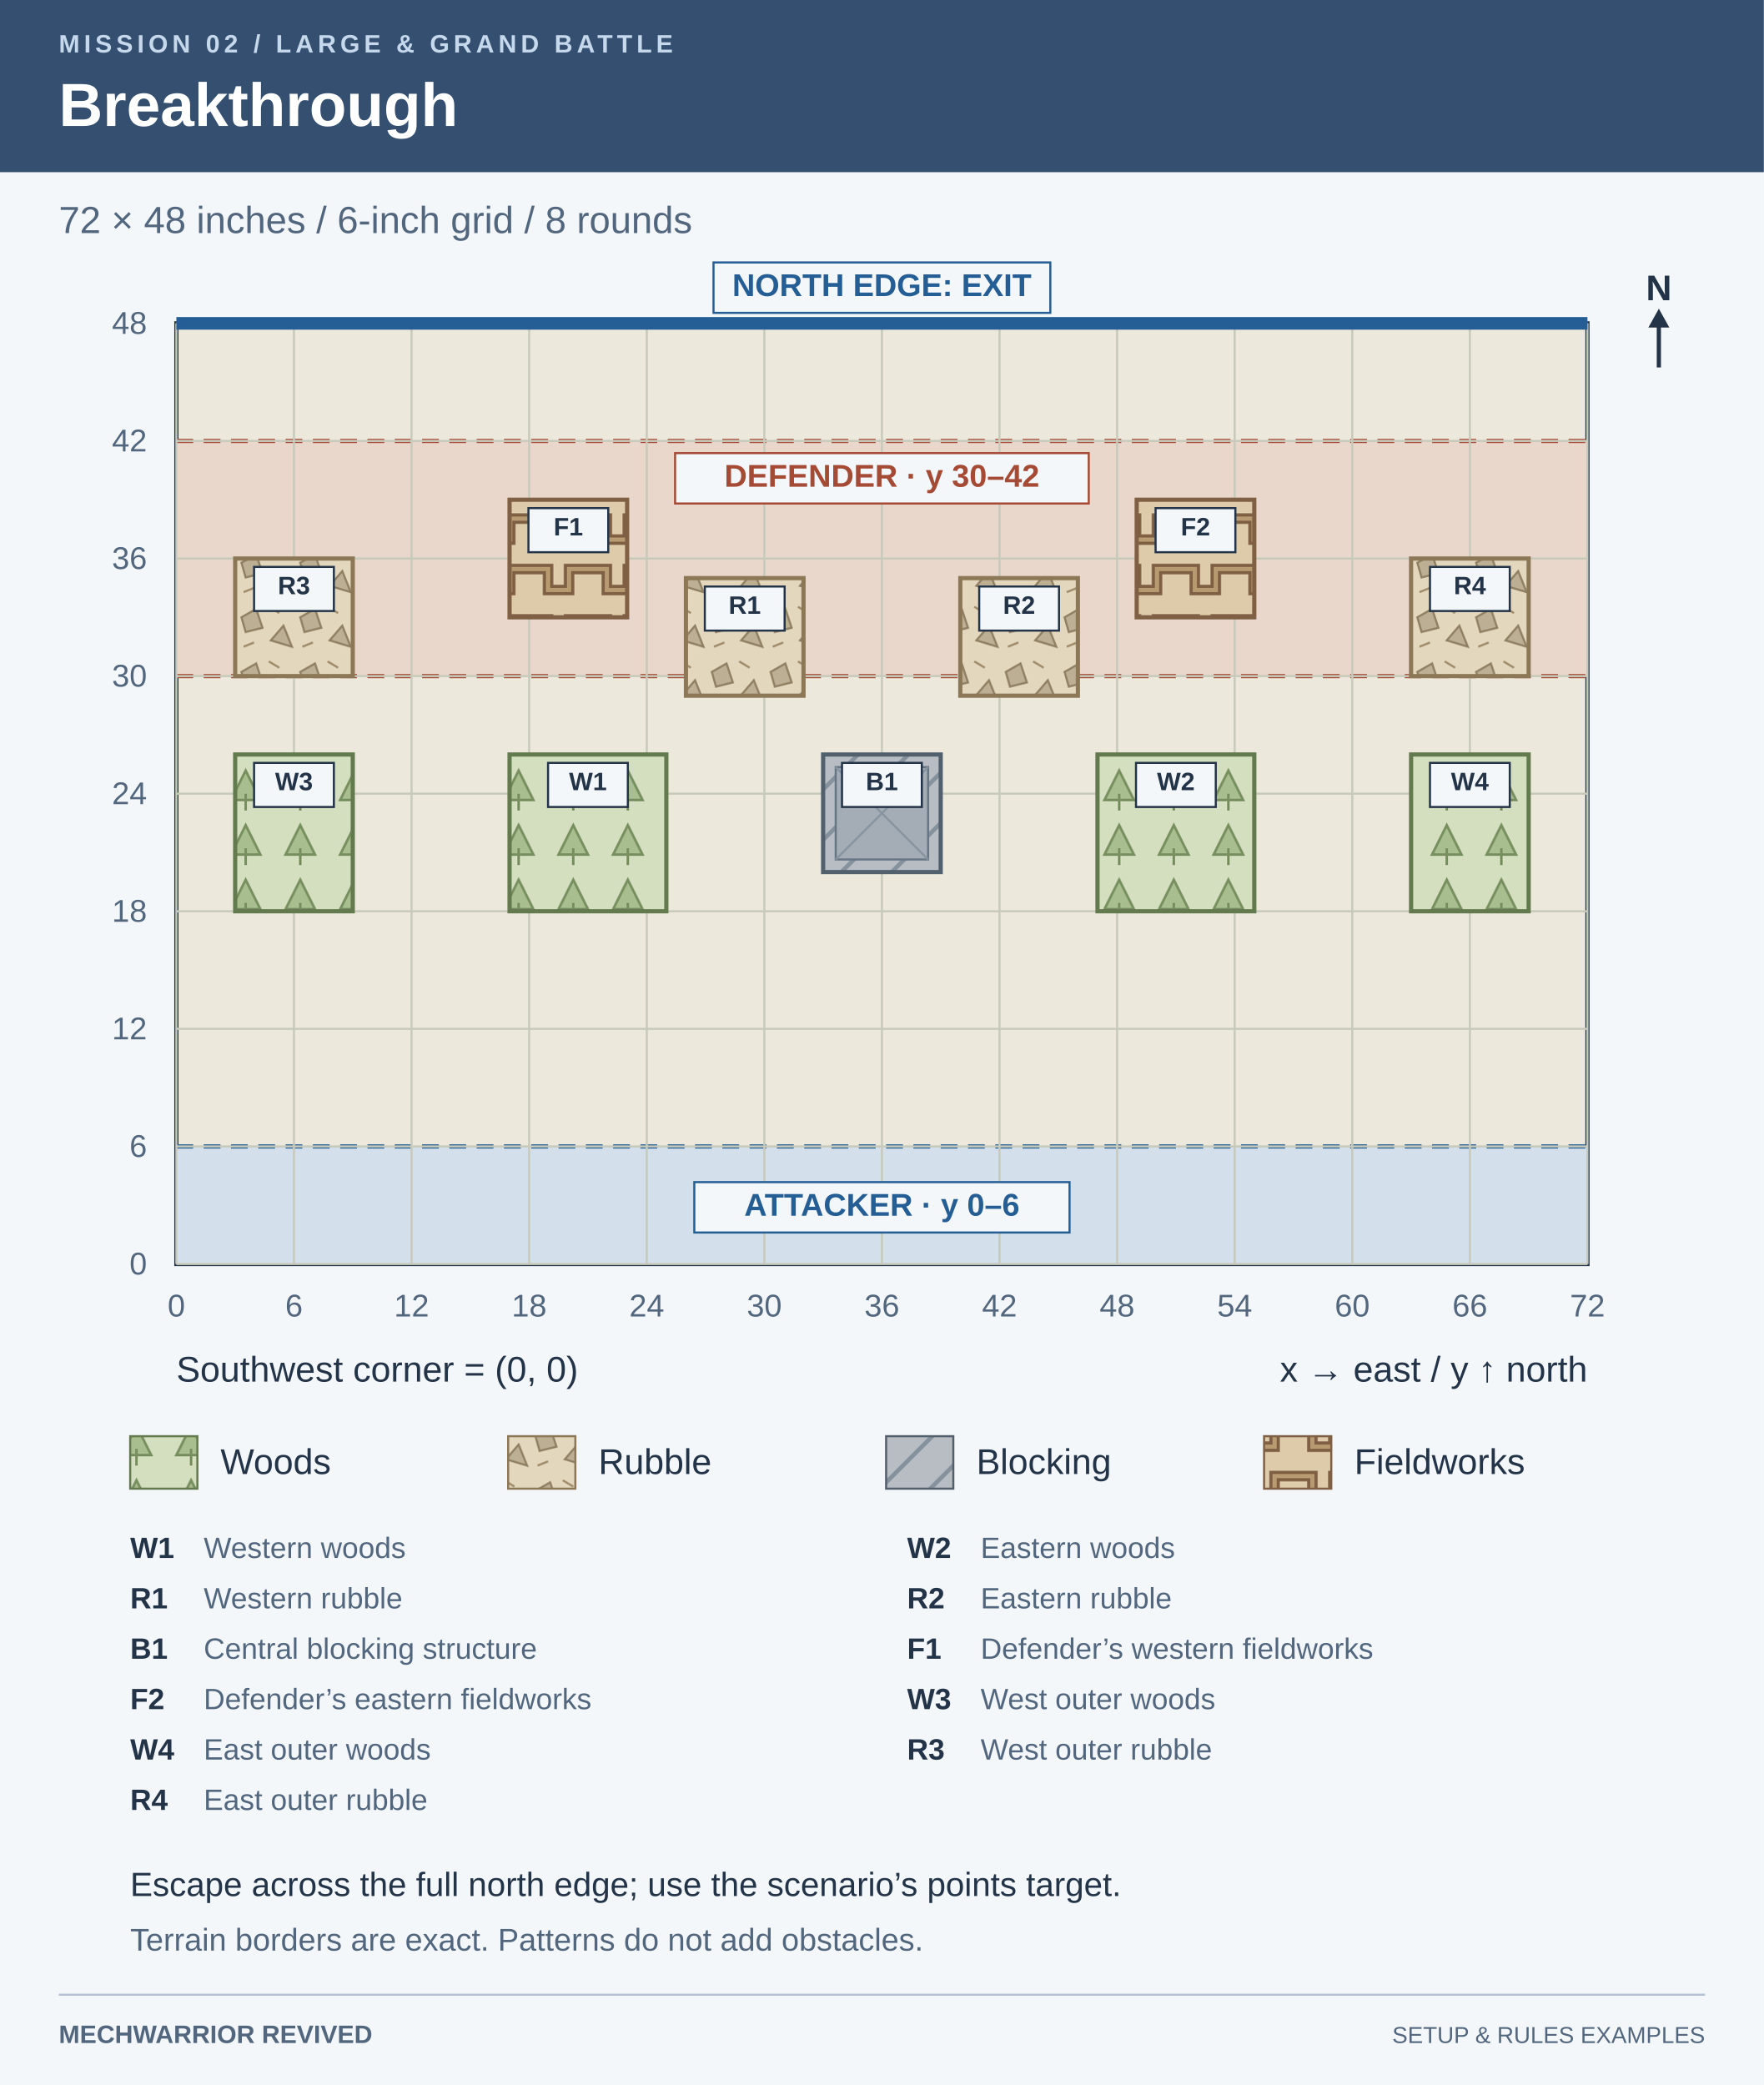
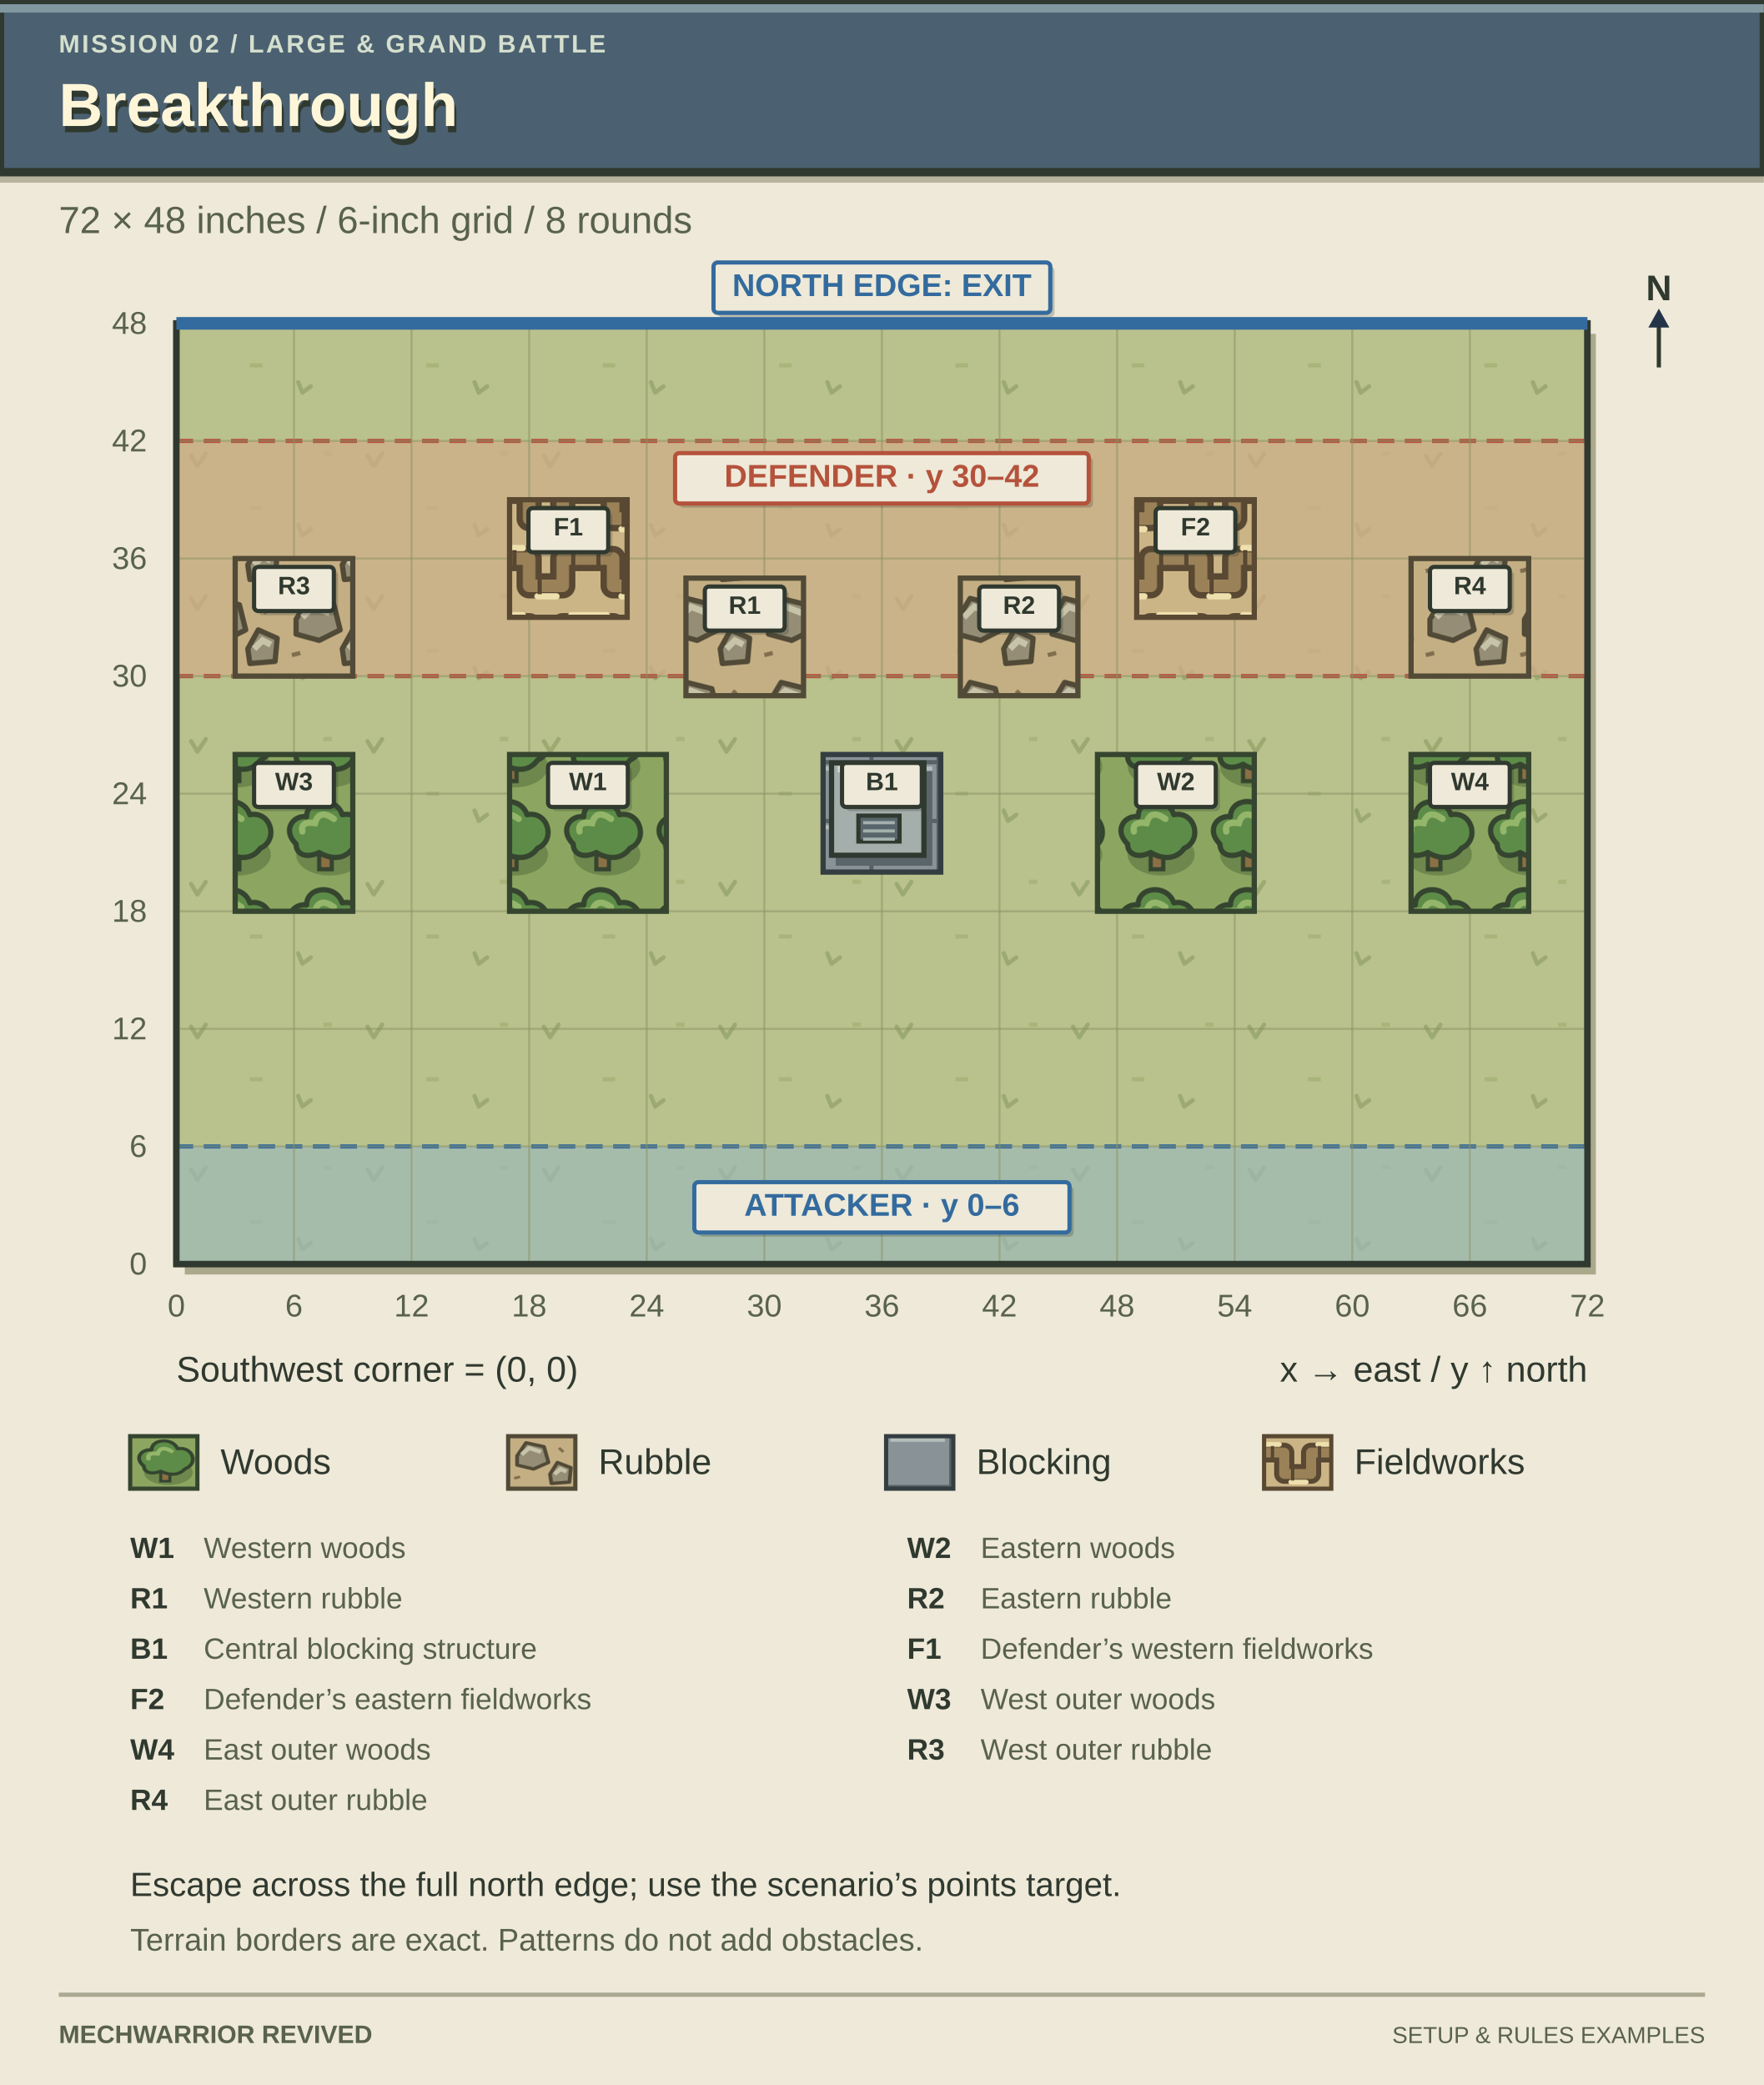
<svg xmlns="http://www.w3.org/2000/svg" width="840" height="993" viewBox="0 0 840 993" role="img" aria-labelledby="title desc">
  <defs>
-     <pattern id="woods" patternUnits="userSpaceOnUse" width="26" height="26">
-       <rect width="26" height="26" fill="#d4dfbf" />
-       <path d="M13 3L20 17H6Z M13 14V22" fill="#a9be8e" stroke="#788f60" stroke-width="1.2" />
-     </pattern>
-     <pattern id="rubble" patternUnits="userSpaceOnUse" width="28" height="26">
-       <rect width="28" height="26" fill="#e3d7bd" />
-       <path d="M3 8L10 4L13 13L5 15Z M17 19L23 12L27 22Z" fill="#bdaf94" stroke="#918164" />
-       <path d="M16 3L21 6M4 22L9 20" stroke="#9f8c6b" />
-     </pattern>
-     <pattern id="blocking" patternUnits="userSpaceOnUse" width="24" height="24">
-       <rect width="24" height="24" fill="#b7bdc3" />
-       <path d="M0 24L24 0M-6 6L6 -6M18 30L30 18" stroke="#85919c" stroke-width="2" />
-     </pattern>
-     <pattern id="fieldworks" patternUnits="userSpaceOnUse" width="28" height="24">
-       <rect width="28" height="24" fill="#ddcbaa" />
-       <path d="M0 7H9V17H19V7H28" fill="none" stroke="#806044" stroke-width="5" />
-       <path d="M0 7H9V17H19V7H28" fill="none" stroke="#b79a70" stroke-width="2" />
-     </pattern>
-     <pattern id="water" patternUnits="userSpaceOnUse" width="28" height="20">
-       <rect width="28" height="20" fill="#ccdde5" />
-       <path d="M0 10Q7 5 14 10T28 10" fill="none" stroke="#86a6b7" />
+     <pattern id="ground" patternUnits="userSpaceOnUse" width="84" height="68">
+       <rect width="84" height="68" fill="#b9c18c" />
+       <path d="M10 18l-3 -5m3 5l4 -6M60 51l-2 -5m2 5l4 -3" fill="none" stroke="#9ca971" stroke-width="2" stroke-linecap="round" />
+       <path d="M35 38h6M70 12h4" stroke="#a8b57a" stroke-width="2" />
+     </pattern>
+     <pattern id="woods" patternUnits="userSpaceOnUse" width="44" height="42">
+       <rect width="44" height="42" fill="#8ca661" />
+       <ellipse cx="25" cy="29" rx="16" ry="10" fill="#6e874d" />
+       <path d="M20 26v10h6V25" fill="#8b7045" stroke="#35452f" stroke-width="2" />
+       <path d="M9 24C2 17 8 10 14 11C14 2 28 1 31 10C41 8 45 22 36 26C31 33 23 30 20 28C14 31 9 29 9 24Z" fill="#5d8c48" stroke="#35452f" stroke-width="2.5" stroke-linejoin="round" />
+       <path d="M12 18Q11 13 18 14Q20 7 27 12" fill="none" stroke="#94b66a" stroke-width="3" stroke-linecap="round" />
+     </pattern>
+     <pattern id="rubble" patternUnits="userSpaceOnUse" width="45" height="40">
+       <rect width="45" height="40" fill="#c4ae83" />
+       <path d="M6 15L12 5L24 8L27 20L17 25L6 22Z M28 29L33 20L42 24L41 35L29 36Z" fill="#958d76" stroke="#514a37" stroke-width="2.5" stroke-linejoin="round" />
+       <path d="M9 14L14 9L22 12M31 29L35 25L39 27" fill="none" stroke="#c6c3a8" stroke-width="3" />
+       <path d="M4 32l4 -1M34 9l3 3" stroke="#806e4f" stroke-width="2" />
+     </pattern>
+     <pattern id="blocking" patternUnits="userSpaceOnUse" width="32" height="28">
+       <rect width="32" height="28" fill="#899397" />
+       <path d="M0 27H32M31 0V28" stroke="#576367" stroke-width="2" />
+       <path d="M2 2H28" stroke="#b5bdbb" stroke-width="2" />
+     </pattern>
+     <pattern id="fieldworks" patternUnits="userSpaceOnUse" width="40" height="32">
+       <rect width="40" height="32" fill="#cbb486" />
+       <path d="M0 10H12V23H28V10H40" fill="none" stroke="#594832" stroke-width="12" stroke-linejoin="round" />
+       <path d="M0 10H12V23H28V10H40" fill="none" stroke="#9a8158" stroke-width="6" stroke-linejoin="round" />
+       <path d="M0 5H9M16 28H25M32 5H40" stroke="#eee0ad" stroke-width="3" stroke-linecap="round" />
+       <path d="M5 6v8M17 19v8M33 6v8" stroke="#594832" stroke-width="2" />
+     </pattern>
+     <pattern id="water" patternUnits="userSpaceOnUse" width="40" height="30">
+       <rect width="40" height="30" fill="#83b0be" />
+       <path d="M4 10Q9 5 14 10T24 10M22 24Q27 19 32 24" fill="none" stroke="#c2dee0" stroke-width="3" stroke-linecap="round" />
    </pattern>
    <marker id="move-arrow" viewBox="0 0 10 10" refX="9" refY="5" markerWidth="6" markerHeight="6" orient="auto-start-reverse">
-       <path d="M0 0L10 5L0 10Z" fill="#245e94" />
+       <path d="M0 0L10 5L0 10Z" fill="#346b9e" />
    </marker>
    <marker id="sight-arrow" viewBox="0 0 10 10" refX="9" refY="5" markerWidth="6" markerHeight="6" orient="auto-start-reverse">
-       <path d="M0 0L10 5L0 10Z" fill="#926818" />
+       <path d="M0 0L10 5L0 10Z" fill="#946416" />
    </marker>
  </defs>
  <g font-family="Arial, Helvetica, sans-serif">
-     <rect x="0" y="0" width="840" height="993" fill="#f4f7fa" stroke="none" />
-     <rect x="0" y="0" width="840" height="82" fill="#344f70" stroke="none" />
-     <text x="28" y="25" font-size="12" text-anchor="start" fill="#c5d8ec" font-weight="bold" letter-spacing="2">MISSION 02  /  LARGE &amp; GRAND BATTLE</text>
-     <text x="28" y="60" font-size="29" text-anchor="start" fill="white" font-weight="bold">Breakthrough</text>
-     <text x="28" y="111" font-size="18" text-anchor="start" fill="#52677e" font-weight="normal">72 × 48 inches  /  6-inch grid  /  8 rounds</text>
-     <rect x="84" y="154" width="672" height="448" fill="#ece9dc" stroke="#243448" data-board-width="72" data-board-depth="48" data-scale="9.333333333333334" stroke-width="2" />
-     <rect x="84" y="546" width="672" height="56" fill="#d3e0eb" stroke="none" data-zone="attacker" data-low="0" data-high="6" />
-     <line x1="84" y1="546" x2="756" y2="546" stroke="#245e94" stroke-width="2" stroke-dasharray="8 5" />
-     <rect x="84" y="210" width="672" height="112" fill="#ead7cc" stroke="none" data-zone="defender" data-low="30" data-high="42" />
-     <line x1="84" y1="322" x2="756" y2="322" stroke="#a54a35" stroke-width="2" stroke-dasharray="8 5" />
-     <line x1="84" y1="210" x2="756" y2="210" stroke="#a54a35" stroke-width="2" stroke-dasharray="8 5" />
-     <line x1="84" y1="154" x2="84" y2="602" stroke="#c7cabb" stroke-width="1" />
-     <text x="84" y="627" font-size="15" text-anchor="middle" fill="#52677e" font-weight="normal">0</text>
-     <line x1="140" y1="154" x2="140" y2="602" stroke="#c7cabb" stroke-width="1" />
-     <text x="140" y="627" font-size="15" text-anchor="middle" fill="#52677e" font-weight="normal">6</text>
-     <line x1="196" y1="154" x2="196" y2="602" stroke="#c7cabb" stroke-width="1" />
-     <text x="196" y="627" font-size="15" text-anchor="middle" fill="#52677e" font-weight="normal">12</text>
-     <line x1="252" y1="154" x2="252" y2="602" stroke="#c7cabb" stroke-width="1" />
-     <text x="252" y="627" font-size="15" text-anchor="middle" fill="#52677e" font-weight="normal">18</text>
-     <line x1="308" y1="154" x2="308" y2="602" stroke="#c7cabb" stroke-width="1" />
-     <text x="308" y="627" font-size="15" text-anchor="middle" fill="#52677e" font-weight="normal">24</text>
-     <line x1="364" y1="154" x2="364" y2="602" stroke="#c7cabb" stroke-width="1" />
-     <text x="364" y="627" font-size="15" text-anchor="middle" fill="#52677e" font-weight="normal">30</text>
-     <line x1="420" y1="154" x2="420" y2="602" stroke="#c7cabb" stroke-width="1" />
-     <text x="420" y="627" font-size="15" text-anchor="middle" fill="#52677e" font-weight="normal">36</text>
-     <line x1="476" y1="154" x2="476" y2="602" stroke="#c7cabb" stroke-width="1" />
-     <text x="476" y="627" font-size="15" text-anchor="middle" fill="#52677e" font-weight="normal">42</text>
-     <line x1="532" y1="154" x2="532" y2="602" stroke="#c7cabb" stroke-width="1" />
-     <text x="532" y="627" font-size="15" text-anchor="middle" fill="#52677e" font-weight="normal">48</text>
-     <line x1="588" y1="154" x2="588" y2="602" stroke="#c7cabb" stroke-width="1" />
-     <text x="588" y="627" font-size="15" text-anchor="middle" fill="#52677e" font-weight="normal">54</text>
-     <line x1="644" y1="154" x2="644" y2="602" stroke="#c7cabb" stroke-width="1" />
-     <text x="644" y="627" font-size="15" text-anchor="middle" fill="#52677e" font-weight="normal">60</text>
-     <line x1="700" y1="154" x2="700" y2="602" stroke="#c7cabb" stroke-width="1" />
-     <text x="700" y="627" font-size="15" text-anchor="middle" fill="#52677e" font-weight="normal">66</text>
-     <line x1="756" y1="154" x2="756" y2="602" stroke="#c7cabb" stroke-width="1" />
-     <text x="756" y="627" font-size="15" text-anchor="middle" fill="#52677e" font-weight="normal">72</text>
-     <line x1="84" y1="602" x2="756" y2="602" stroke="#c7cabb" stroke-width="1" />
-     <text x="70" y="607" font-size="15" text-anchor="end" fill="#52677e" font-weight="normal">0</text>
-     <line x1="84" y1="546" x2="756" y2="546" stroke="#c7cabb" stroke-width="1" />
-     <text x="70" y="551" font-size="15" text-anchor="end" fill="#52677e" font-weight="normal">6</text>
-     <line x1="84" y1="490" x2="756" y2="490" stroke="#c7cabb" stroke-width="1" />
-     <text x="70" y="495" font-size="15" text-anchor="end" fill="#52677e" font-weight="normal">12</text>
-     <line x1="84" y1="434" x2="756" y2="434" stroke="#c7cabb" stroke-width="1" />
-     <text x="70" y="439" font-size="15" text-anchor="end" fill="#52677e" font-weight="normal">18</text>
-     <line x1="84" y1="378" x2="756" y2="378" stroke="#c7cabb" stroke-width="1" />
-     <text x="70" y="383" font-size="15" text-anchor="end" fill="#52677e" font-weight="normal">24</text>
-     <line x1="84" y1="322" x2="756" y2="322" stroke="#c7cabb" stroke-width="1" />
-     <text x="70" y="327" font-size="15" text-anchor="end" fill="#52677e" font-weight="normal">30</text>
-     <line x1="84" y1="266" x2="756" y2="266" stroke="#c7cabb" stroke-width="1" />
-     <text x="70" y="271" font-size="15" text-anchor="end" fill="#52677e" font-weight="normal">36</text>
-     <line x1="84" y1="210" x2="756" y2="210" stroke="#c7cabb" stroke-width="1" />
-     <text x="70" y="215" font-size="15" text-anchor="end" fill="#52677e" font-weight="normal">42</text>
-     <line x1="84" y1="154" x2="756" y2="154" stroke="#c7cabb" stroke-width="1" />
-     <text x="70" y="159" font-size="15" text-anchor="end" fill="#52677e" font-weight="normal">48</text>
-     <rect x="242.667" y="359.333" width="74.667" height="74.667" fill="url(#woods)" stroke="#63794e" stroke-width="2" data-terrain="W1" data-kind="woods" />
-     <rect x="261" y="363.333" width="38" height="21" fill="#f4f7fa" stroke="#243448" stroke-width="1" />
-     <text x="280" y="376.333" font-size="12" text-anchor="middle" fill="#243448" font-weight="bold">W1</text>
-     <rect x="522.667" y="359.333" width="74.667" height="74.667" fill="url(#woods)" stroke="#63794e" stroke-width="2" data-terrain="W2" data-kind="woods" />
-     <rect x="541" y="363.333" width="38" height="21" fill="#f4f7fa" stroke="#243448" stroke-width="1" />
-     <text x="560" y="376.333" font-size="12" text-anchor="middle" fill="#243448" font-weight="bold">W2</text>
-     <rect x="326.667" y="275.333" width="56" height="56" fill="url(#rubble)" stroke="#8c7856" stroke-width="2" data-terrain="R1" data-kind="rubble" />
-     <rect x="335.667" y="279.333" width="38" height="21" fill="#f4f7fa" stroke="#243448" stroke-width="1" />
-     <text x="354.667" y="292.333" font-size="12" text-anchor="middle" fill="#243448" font-weight="bold">R1</text>
-     <rect x="457.333" y="275.333" width="56" height="56" fill="url(#rubble)" stroke="#8c7856" stroke-width="2" data-terrain="R2" data-kind="rubble" />
-     <rect x="466.333" y="279.333" width="38" height="21" fill="#f4f7fa" stroke="#243448" stroke-width="1" />
-     <text x="485.333" y="292.333" font-size="12" text-anchor="middle" fill="#243448" font-weight="bold">R2</text>
-     <rect x="392" y="359.333" width="56" height="56" fill="url(#blocking)" stroke="#52606e" stroke-width="2" data-terrain="B1" data-kind="blocking" />
-     <rect x="398" y="365.333" width="44" height="44" fill="#a4adb5" stroke="#677685" />
-     <line x1="398" y1="365.333" x2="442" y2="409.333" stroke="#87949f" stroke-width="1" />
-     <line x1="398" y1="409.333" x2="442" y2="365.333" stroke="#87949f" stroke-width="1" />
-     <rect x="401" y="363.333" width="38" height="21" fill="#f4f7fa" stroke="#243448" stroke-width="1" />
-     <text x="420" y="376.333" font-size="12" text-anchor="middle" fill="#243448" font-weight="bold">B1</text>
-     <rect x="242.667" y="238" width="56" height="56" fill="url(#fieldworks)" stroke="#806044" stroke-width="2" data-terrain="F1" data-kind="fieldworks" />
-     <rect x="251.667" y="242" width="38" height="21" fill="#f4f7fa" stroke="#243448" stroke-width="1" />
-     <text x="270.667" y="255" font-size="12" text-anchor="middle" fill="#243448" font-weight="bold">F1</text>
-     <rect x="541.333" y="238" width="56" height="56" fill="url(#fieldworks)" stroke="#806044" stroke-width="2" data-terrain="F2" data-kind="fieldworks" />
-     <rect x="550.333" y="242" width="38" height="21" fill="#f4f7fa" stroke="#243448" stroke-width="1" />
-     <text x="569.333" y="255" font-size="12" text-anchor="middle" fill="#243448" font-weight="bold">F2</text>
-     <rect x="112" y="359.333" width="56" height="74.667" fill="url(#woods)" stroke="#63794e" stroke-width="2" data-terrain="W3" data-kind="woods" />
-     <rect x="121" y="363.333" width="38" height="21" fill="#f4f7fa" stroke="#243448" stroke-width="1" />
-     <text x="140" y="376.333" font-size="12" text-anchor="middle" fill="#243448" font-weight="bold">W3</text>
-     <rect x="672" y="359.333" width="56" height="74.667" fill="url(#woods)" stroke="#63794e" stroke-width="2" data-terrain="W4" data-kind="woods" />
-     <rect x="681" y="363.333" width="38" height="21" fill="#f4f7fa" stroke="#243448" stroke-width="1" />
-     <text x="700" y="376.333" font-size="12" text-anchor="middle" fill="#243448" font-weight="bold">W4</text>
-     <rect x="112" y="266" width="56" height="56" fill="url(#rubble)" stroke="#8c7856" stroke-width="2" data-terrain="R3" data-kind="rubble" />
-     <rect x="121" y="270" width="38" height="21" fill="#f4f7fa" stroke="#243448" stroke-width="1" />
-     <text x="140" y="283" font-size="12" text-anchor="middle" fill="#243448" font-weight="bold">R3</text>
-     <rect x="672" y="266" width="56" height="56" fill="url(#rubble)" stroke="#8c7856" stroke-width="2" data-terrain="R4" data-kind="rubble" />
-     <rect x="681" y="270" width="38" height="21" fill="#f4f7fa" stroke="#243448" stroke-width="1" />
-     <text x="700" y="283" font-size="12" text-anchor="middle" fill="#243448" font-weight="bold">R4</text>
-     <rect x="330.65" y="563" width="178.7" height="24" fill="#f4f7fa" stroke="#245e94" stroke-width="1" />
-     <text x="420" y="579" font-size="15" text-anchor="middle" fill="#245e94" font-weight="bold">ATTACKER  ·  y 0–6</text>
-     <rect x="321.5" y="215.8" width="197" height="24" fill="#f4f7fa" stroke="#a54a35" stroke-width="1" />
-     <text x="420" y="231.8" font-size="15" text-anchor="middle" fill="#a54a35" font-weight="bold">DEFENDER  ·  y 30–42</text>
-     <line x1="84" y1="154" x2="756" y2="154" stroke="#245e94" stroke-width="6" />
-     <rect x="339.8" y="125" width="160.4" height="24" fill="#f4f7fa" stroke="#245e94" stroke-width="1" />
-     <text x="420" y="141" font-size="15" text-anchor="middle" fill="#245e94" font-weight="bold">NORTH EDGE: EXIT</text>
-     <text x="790" y="143" font-size="17" text-anchor="middle" fill="#243448" font-weight="bold">N</text>
-     <line x1="790" y1="175" x2="790" y2="150" stroke="#243448" stroke-width="2" />
+     <rect x="0" y="0" width="840" height="993" fill="#eee9d8" stroke="none" />
+     <rect x="0" y="5" width="840" height="82" fill="#b7b39e" stroke="none" />
+     <rect x="0" y="0" width="840" height="82" fill="#4b6171" stroke="#30392f" stroke-width="4" />
+     <line x1="0" y1="4" x2="840" y2="4" stroke="#8198a1" stroke-width="4" />
+     <text x="28" y="25" font-size="12" text-anchor="start" fill="#d5dfce" font-weight="bold" letter-spacing="1">MISSION 02  /  LARGE &amp; GRAND BATTLE</text>
+     <text x="29" y="63" font-size="29" text-anchor="start" fill="#30392f" font-weight="bold">Breakthrough</text>
+     <text x="28" y="60" font-size="29" text-anchor="start" fill="#fff6d9" font-weight="bold">Breakthrough</text>
+     <text x="28" y="111" font-size="18" text-anchor="start" fill="#59614f" font-weight="normal">72 × 48 inches  /  6-inch grid  /  8 rounds</text>
+     <rect x="88" y="159" width="672" height="448" fill="#aaa98c" stroke="none" />
+     <rect x="84" y="154" width="672" height="448" fill="url(#ground)" stroke="#30392f" data-board-width="72" data-board-depth="48" data-scale="9.333333333333334" stroke-width="3" />
+     <rect x="84" y="546" width="672" height="56" fill="#9eb9b8" stroke="none" data-zone="attacker" data-low="0" data-high="6" fill-opacity=".7" />
+     <line x1="84" y1="546" x2="756" y2="546" stroke="#346b9e" stroke-width="2" stroke-dasharray="8 5" />
+     <rect x="84" y="210" width="672" height="112" fill="#d4ad88" stroke="none" data-zone="defender" data-low="30" data-high="42" fill-opacity=".7" />
+     <line x1="84" y1="322" x2="756" y2="322" stroke="#b5523c" stroke-width="2" stroke-dasharray="8 5" />
+     <line x1="84" y1="210" x2="756" y2="210" stroke="#b5523c" stroke-width="2" stroke-dasharray="8 5" />
+     <line x1="84" y1="154" x2="84" y2="602" stroke="#899263" stroke-width="1" opacity=".5" />
+     <text x="84" y="627" font-size="15" text-anchor="middle" fill="#59614f" font-weight="normal">0</text>
+     <line x1="140" y1="154" x2="140" y2="602" stroke="#899263" stroke-width="1" opacity=".5" />
+     <text x="140" y="627" font-size="15" text-anchor="middle" fill="#59614f" font-weight="normal">6</text>
+     <line x1="196" y1="154" x2="196" y2="602" stroke="#899263" stroke-width="1" opacity=".5" />
+     <text x="196" y="627" font-size="15" text-anchor="middle" fill="#59614f" font-weight="normal">12</text>
+     <line x1="252" y1="154" x2="252" y2="602" stroke="#899263" stroke-width="1" opacity=".5" />
+     <text x="252" y="627" font-size="15" text-anchor="middle" fill="#59614f" font-weight="normal">18</text>
+     <line x1="308" y1="154" x2="308" y2="602" stroke="#899263" stroke-width="1" opacity=".5" />
+     <text x="308" y="627" font-size="15" text-anchor="middle" fill="#59614f" font-weight="normal">24</text>
+     <line x1="364" y1="154" x2="364" y2="602" stroke="#899263" stroke-width="1" opacity=".5" />
+     <text x="364" y="627" font-size="15" text-anchor="middle" fill="#59614f" font-weight="normal">30</text>
+     <line x1="420" y1="154" x2="420" y2="602" stroke="#899263" stroke-width="1" opacity=".5" />
+     <text x="420" y="627" font-size="15" text-anchor="middle" fill="#59614f" font-weight="normal">36</text>
+     <line x1="476" y1="154" x2="476" y2="602" stroke="#899263" stroke-width="1" opacity=".5" />
+     <text x="476" y="627" font-size="15" text-anchor="middle" fill="#59614f" font-weight="normal">42</text>
+     <line x1="532" y1="154" x2="532" y2="602" stroke="#899263" stroke-width="1" opacity=".5" />
+     <text x="532" y="627" font-size="15" text-anchor="middle" fill="#59614f" font-weight="normal">48</text>
+     <line x1="588" y1="154" x2="588" y2="602" stroke="#899263" stroke-width="1" opacity=".5" />
+     <text x="588" y="627" font-size="15" text-anchor="middle" fill="#59614f" font-weight="normal">54</text>
+     <line x1="644" y1="154" x2="644" y2="602" stroke="#899263" stroke-width="1" opacity=".5" />
+     <text x="644" y="627" font-size="15" text-anchor="middle" fill="#59614f" font-weight="normal">60</text>
+     <line x1="700" y1="154" x2="700" y2="602" stroke="#899263" stroke-width="1" opacity=".5" />
+     <text x="700" y="627" font-size="15" text-anchor="middle" fill="#59614f" font-weight="normal">66</text>
+     <line x1="756" y1="154" x2="756" y2="602" stroke="#899263" stroke-width="1" opacity=".5" />
+     <text x="756" y="627" font-size="15" text-anchor="middle" fill="#59614f" font-weight="normal">72</text>
+     <line x1="84" y1="602" x2="756" y2="602" stroke="#899263" stroke-width="1" opacity=".5" />
+     <text x="70" y="607" font-size="15" text-anchor="end" fill="#59614f" font-weight="normal">0</text>
+     <line x1="84" y1="546" x2="756" y2="546" stroke="#899263" stroke-width="1" opacity=".5" />
+     <text x="70" y="551" font-size="15" text-anchor="end" fill="#59614f" font-weight="normal">6</text>
+     <line x1="84" y1="490" x2="756" y2="490" stroke="#899263" stroke-width="1" opacity=".5" />
+     <text x="70" y="495" font-size="15" text-anchor="end" fill="#59614f" font-weight="normal">12</text>
+     <line x1="84" y1="434" x2="756" y2="434" stroke="#899263" stroke-width="1" opacity=".5" />
+     <text x="70" y="439" font-size="15" text-anchor="end" fill="#59614f" font-weight="normal">18</text>
+     <line x1="84" y1="378" x2="756" y2="378" stroke="#899263" stroke-width="1" opacity=".5" />
+     <text x="70" y="383" font-size="15" text-anchor="end" fill="#59614f" font-weight="normal">24</text>
+     <line x1="84" y1="322" x2="756" y2="322" stroke="#899263" stroke-width="1" opacity=".5" />
+     <text x="70" y="327" font-size="15" text-anchor="end" fill="#59614f" font-weight="normal">30</text>
+     <line x1="84" y1="266" x2="756" y2="266" stroke="#899263" stroke-width="1" opacity=".5" />
+     <text x="70" y="271" font-size="15" text-anchor="end" fill="#59614f" font-weight="normal">36</text>
+     <line x1="84" y1="210" x2="756" y2="210" stroke="#899263" stroke-width="1" opacity=".5" />
+     <text x="70" y="215" font-size="15" text-anchor="end" fill="#59614f" font-weight="normal">42</text>
+     <line x1="84" y1="154" x2="756" y2="154" stroke="#899263" stroke-width="1" opacity=".5" />
+     <text x="70" y="159" font-size="15" text-anchor="end" fill="#59614f" font-weight="normal">48</text>
+     <rect x="84" y="154" width="672" height="448" fill="none" stroke="#30392f" stroke-width="3" />
+     <rect x="242.667" y="359.333" width="74.667" height="74.667" fill="url(#woods)" stroke="#35452f" stroke-width="2.5" data-terrain="W1" data-kind="woods" />
+     <rect x="263" y="365.333" width="38" height="21" fill="#30392f" stroke="none" opacity=".25" rx="2" />
+     <rect x="261" y="363.333" width="38" height="21" fill="#eee9d8" stroke="#30392f" stroke-width="2" rx="2" />
+     <text x="280" y="376.333" font-size="12" text-anchor="middle" fill="#30392f" font-weight="bold">W1</text>
+     <rect x="522.667" y="359.333" width="74.667" height="74.667" fill="url(#woods)" stroke="#35452f" stroke-width="2.5" data-terrain="W2" data-kind="woods" />
+     <rect x="543" y="365.333" width="38" height="21" fill="#30392f" stroke="none" opacity=".25" rx="2" />
+     <rect x="541" y="363.333" width="38" height="21" fill="#eee9d8" stroke="#30392f" stroke-width="2" rx="2" />
+     <text x="560" y="376.333" font-size="12" text-anchor="middle" fill="#30392f" font-weight="bold">W2</text>
+     <rect x="326.667" y="275.333" width="56" height="56" fill="url(#rubble)" stroke="#514a37" stroke-width="2.5" data-terrain="R1" data-kind="rubble" />
+     <rect x="337.667" y="281.333" width="38" height="21" fill="#30392f" stroke="none" opacity=".25" rx="2" />
+     <rect x="335.667" y="279.333" width="38" height="21" fill="#eee9d8" stroke="#30392f" stroke-width="2" rx="2" />
+     <text x="354.667" y="292.333" font-size="12" text-anchor="middle" fill="#30392f" font-weight="bold">R1</text>
+     <rect x="457.333" y="275.333" width="56" height="56" fill="url(#rubble)" stroke="#514a37" stroke-width="2.5" data-terrain="R2" data-kind="rubble" />
+     <rect x="468.333" y="281.333" width="38" height="21" fill="#30392f" stroke="none" opacity=".25" rx="2" />
+     <rect x="466.333" y="279.333" width="38" height="21" fill="#eee9d8" stroke="#30392f" stroke-width="2" rx="2" />
+     <text x="485.333" y="292.333" font-size="12" text-anchor="middle" fill="#30392f" font-weight="bold">R2</text>
+     <rect x="392" y="359.333" width="56" height="56" fill="url(#blocking)" stroke="#343d40" stroke-width="2.5" data-terrain="B1" data-kind="blocking" />
+     <rect x="398" y="367.333" width="46" height="45" fill="#596568" stroke="none" />
+     <rect x="396" y="363.333" width="44" height="44" fill="#a4afac" stroke="#30392f" stroke-width="2.5" />
+     <line x1="399" y1="366.333" x2="436" y2="366.333" stroke="#d6dbca" stroke-width="3" />
+     <rect x="408.8" y="388.453" width="19.6" height="12.32" fill="#58666b" stroke="#30392f" stroke-width="2" />
+     <line x1="411.04" y1="391.813" x2="426.16" y2="391.813" stroke="#a3b0ac" stroke-width="1.5" />
+     <line x1="411.04" y1="395.733" x2="426.16" y2="395.733" stroke="#a3b0ac" stroke-width="1.5" />
+     <line x1="411.04" y1="399.653" x2="426.16" y2="399.653" stroke="#a3b0ac" stroke-width="1.5" />
+     <rect x="403" y="365.333" width="38" height="21" fill="#30392f" stroke="none" opacity=".25" rx="2" />
+     <rect x="401" y="363.333" width="38" height="21" fill="#eee9d8" stroke="#30392f" stroke-width="2" rx="2" />
+     <text x="420" y="376.333" font-size="12" text-anchor="middle" fill="#30392f" font-weight="bold">B1</text>
+     <rect x="242.667" y="238" width="56" height="56" fill="url(#fieldworks)" stroke="#594832" stroke-width="2.5" data-terrain="F1" data-kind="fieldworks" />
+     <rect x="253.667" y="244" width="38" height="21" fill="#30392f" stroke="none" opacity=".25" rx="2" />
+     <rect x="251.667" y="242" width="38" height="21" fill="#eee9d8" stroke="#30392f" stroke-width="2" rx="2" />
+     <text x="270.667" y="255" font-size="12" text-anchor="middle" fill="#30392f" font-weight="bold">F1</text>
+     <rect x="541.333" y="238" width="56" height="56" fill="url(#fieldworks)" stroke="#594832" stroke-width="2.5" data-terrain="F2" data-kind="fieldworks" />
+     <rect x="552.333" y="244" width="38" height="21" fill="#30392f" stroke="none" opacity=".25" rx="2" />
+     <rect x="550.333" y="242" width="38" height="21" fill="#eee9d8" stroke="#30392f" stroke-width="2" rx="2" />
+     <text x="569.333" y="255" font-size="12" text-anchor="middle" fill="#30392f" font-weight="bold">F2</text>
+     <rect x="112" y="359.333" width="56" height="74.667" fill="url(#woods)" stroke="#35452f" stroke-width="2.5" data-terrain="W3" data-kind="woods" />
+     <rect x="123" y="365.333" width="38" height="21" fill="#30392f" stroke="none" opacity=".25" rx="2" />
+     <rect x="121" y="363.333" width="38" height="21" fill="#eee9d8" stroke="#30392f" stroke-width="2" rx="2" />
+     <text x="140" y="376.333" font-size="12" text-anchor="middle" fill="#30392f" font-weight="bold">W3</text>
+     <rect x="672" y="359.333" width="56" height="74.667" fill="url(#woods)" stroke="#35452f" stroke-width="2.5" data-terrain="W4" data-kind="woods" />
+     <rect x="683" y="365.333" width="38" height="21" fill="#30392f" stroke="none" opacity=".25" rx="2" />
+     <rect x="681" y="363.333" width="38" height="21" fill="#eee9d8" stroke="#30392f" stroke-width="2" rx="2" />
+     <text x="700" y="376.333" font-size="12" text-anchor="middle" fill="#30392f" font-weight="bold">W4</text>
+     <rect x="112" y="266" width="56" height="56" fill="url(#rubble)" stroke="#514a37" stroke-width="2.5" data-terrain="R3" data-kind="rubble" />
+     <rect x="123" y="272" width="38" height="21" fill="#30392f" stroke="none" opacity=".25" rx="2" />
+     <rect x="121" y="270" width="38" height="21" fill="#eee9d8" stroke="#30392f" stroke-width="2" rx="2" />
+     <text x="140" y="283" font-size="12" text-anchor="middle" fill="#30392f" font-weight="bold">R3</text>
+     <rect x="672" y="266" width="56" height="56" fill="url(#rubble)" stroke="#514a37" stroke-width="2.5" data-terrain="R4" data-kind="rubble" />
+     <rect x="683" y="272" width="38" height="21" fill="#30392f" stroke="none" opacity=".25" rx="2" />
+     <rect x="681" y="270" width="38" height="21" fill="#eee9d8" stroke="#30392f" stroke-width="2" rx="2" />
+     <text x="700" y="283" font-size="12" text-anchor="middle" fill="#30392f" font-weight="bold">R4</text>
+     <rect x="332.65" y="565" width="178.7" height="24" fill="#30392f" stroke="none" opacity=".25" rx="2" />
+     <rect x="330.65" y="563" width="178.7" height="24" fill="#eee9d8" stroke="#346b9e" stroke-width="2" rx="2" />
+     <text x="420" y="579" font-size="15" text-anchor="middle" fill="#346b9e" font-weight="bold">ATTACKER  ·  y 0–6</text>
+     <rect x="323.5" y="217.8" width="197" height="24" fill="#30392f" stroke="none" opacity=".25" rx="2" />
+     <rect x="321.5" y="215.8" width="197" height="24" fill="#eee9d8" stroke="#b5523c" stroke-width="2" rx="2" />
+     <text x="420" y="231.8" font-size="15" text-anchor="middle" fill="#b5523c" font-weight="bold">DEFENDER  ·  y 30–42</text>
+     <line x1="84" y1="154" x2="756" y2="154" stroke="#346b9e" stroke-width="6" />
+     <rect x="341.8" y="127" width="160.4" height="24" fill="#30392f" stroke="none" opacity=".25" rx="2" />
+     <rect x="339.8" y="125" width="160.4" height="24" fill="#eee9d8" stroke="#346b9e" stroke-width="2" rx="2" />
+     <text x="420" y="141" font-size="15" text-anchor="middle" fill="#346b9e" font-weight="bold">NORTH EDGE: EXIT</text>
+     <text x="790" y="143" font-size="17" text-anchor="middle" fill="#30392f" font-weight="bold">N</text>
+     <line x1="790" y1="175" x2="790" y2="150" stroke="#30392f" stroke-width="2" />
    <path d="M785 156L790 147L795 156Z" fill="#243448" />
-     <text x="84" y="658" font-size="17" text-anchor="start" fill="#243448" font-weight="normal">Southwest corner = (0, 0)</text>
-     <text x="756" y="658" font-size="17" text-anchor="end" fill="#243448" font-weight="normal">x → east   /   y ↑ north</text>
-     <rect x="62" y="684" width="32" height="25" fill="url(#woods)" stroke="#63794e" />
-     <text x="105" y="702" font-size="17" text-anchor="start" fill="#243448" font-weight="normal">Woods</text>
-     <rect x="242" y="684" width="32" height="25" fill="url(#rubble)" stroke="#8c7856" />
-     <text x="285" y="702" font-size="17" text-anchor="start" fill="#243448" font-weight="normal">Rubble</text>
-     <rect x="422" y="684" width="32" height="25" fill="url(#blocking)" stroke="#52606e" />
-     <text x="465" y="702" font-size="17" text-anchor="start" fill="#243448" font-weight="normal">Blocking</text>
-     <rect x="602" y="684" width="32" height="25" fill="url(#fieldworks)" stroke="#806044" />
-     <text x="645" y="702" font-size="17" text-anchor="start" fill="#243448" font-weight="normal">Fieldworks</text>
-     <text x="62" y="742" font-size="14" text-anchor="start" fill="#243448" font-weight="bold">W1</text>
-     <text x="97" y="742" font-size="14" text-anchor="start" fill="#52677e" font-weight="normal">Western woods</text>
-     <text x="432" y="742" font-size="14" text-anchor="start" fill="#243448" font-weight="bold">W2</text>
-     <text x="467" y="742" font-size="14" text-anchor="start" fill="#52677e" font-weight="normal">Eastern woods</text>
-     <text x="62" y="766" font-size="14" text-anchor="start" fill="#243448" font-weight="bold">R1</text>
-     <text x="97" y="766" font-size="14" text-anchor="start" fill="#52677e" font-weight="normal">Western rubble</text>
-     <text x="432" y="766" font-size="14" text-anchor="start" fill="#243448" font-weight="bold">R2</text>
-     <text x="467" y="766" font-size="14" text-anchor="start" fill="#52677e" font-weight="normal">Eastern rubble</text>
-     <text x="62" y="790" font-size="14" text-anchor="start" fill="#243448" font-weight="bold">B1</text>
-     <text x="97" y="790" font-size="14" text-anchor="start" fill="#52677e" font-weight="normal">Central blocking structure</text>
-     <text x="432" y="790" font-size="14" text-anchor="start" fill="#243448" font-weight="bold">F1</text>
-     <text x="467" y="790" font-size="14" text-anchor="start" fill="#52677e" font-weight="normal">Defender’s western fieldworks</text>
-     <text x="62" y="814" font-size="14" text-anchor="start" fill="#243448" font-weight="bold">F2</text>
-     <text x="97" y="814" font-size="14" text-anchor="start" fill="#52677e" font-weight="normal">Defender’s eastern fieldworks</text>
-     <text x="432" y="814" font-size="14" text-anchor="start" fill="#243448" font-weight="bold">W3</text>
-     <text x="467" y="814" font-size="14" text-anchor="start" fill="#52677e" font-weight="normal">West outer woods</text>
-     <text x="62" y="838" font-size="14" text-anchor="start" fill="#243448" font-weight="bold">W4</text>
-     <text x="97" y="838" font-size="14" text-anchor="start" fill="#52677e" font-weight="normal">East outer woods</text>
-     <text x="432" y="838" font-size="14" text-anchor="start" fill="#243448" font-weight="bold">R3</text>
-     <text x="467" y="838" font-size="14" text-anchor="start" fill="#52677e" font-weight="normal">West outer rubble</text>
-     <text x="62" y="862" font-size="14" text-anchor="start" fill="#243448" font-weight="bold">R4</text>
-     <text x="97" y="862" font-size="14" text-anchor="start" fill="#52677e" font-weight="normal">East outer rubble</text>
-     <text x="62" y="903" font-size="16" text-anchor="start" fill="#243448" font-weight="normal">Escape across the full north edge; use the scenario’s points target.</text>
-     <text x="62" y="929" font-size="15" text-anchor="start" fill="#52677e" font-weight="normal">Terrain borders are exact. Patterns do not add obstacles.</text>
-     <line x1="28" y1="950" x2="812" y2="950" stroke="#b4c3d4" stroke-width="1" />
-     <text x="28" y="973" font-size="12" text-anchor="start" fill="#52677e" font-weight="bold">MECHWARRIOR REVIVED</text>
-     <text x="812" y="973" font-size="11" text-anchor="end" fill="#52677e" font-weight="normal">SETUP &amp; RULES EXAMPLES</text>
+     <text x="84" y="658" font-size="17" text-anchor="start" fill="#30392f" font-weight="normal">Southwest corner = (0, 0)</text>
+     <text x="756" y="658" font-size="17" text-anchor="end" fill="#30392f" font-weight="normal">x → east   /   y ↑ north</text>
+     <svg x="62" y="684" width="32" height="25" viewBox="0 0 44 42" preserveAspectRatio="none">
+       <rect x="0" y="0" width="44" height="42" fill="url(#woods)" stroke="none" />
+     </svg>
+     <rect x="62" y="684" width="32" height="25" fill="none" stroke="#35452f" stroke-width="2" />
+     <text x="105" y="702" font-size="17" text-anchor="start" fill="#30392f" font-weight="normal">Woods</text>
+     <svg x="242" y="684" width="32" height="25" viewBox="0 0 45 40" preserveAspectRatio="none">
+       <rect x="0" y="0" width="45" height="40" fill="url(#rubble)" stroke="none" />
+     </svg>
+     <rect x="242" y="684" width="32" height="25" fill="none" stroke="#514a37" stroke-width="2" />
+     <text x="285" y="702" font-size="17" text-anchor="start" fill="#30392f" font-weight="normal">Rubble</text>
+     <svg x="422" y="684" width="32" height="25" viewBox="0 0 32 28" preserveAspectRatio="none">
+       <rect x="0" y="0" width="32" height="28" fill="url(#blocking)" stroke="none" />
+     </svg>
+     <rect x="422" y="684" width="32" height="25" fill="none" stroke="#343d40" stroke-width="2" />
+     <text x="465" y="702" font-size="17" text-anchor="start" fill="#30392f" font-weight="normal">Blocking</text>
+     <svg x="602" y="684" width="32" height="25" viewBox="0 0 40 32" preserveAspectRatio="none">
+       <rect x="0" y="0" width="40" height="32" fill="url(#fieldworks)" stroke="none" />
+     </svg>
+     <rect x="602" y="684" width="32" height="25" fill="none" stroke="#594832" stroke-width="2" />
+     <text x="645" y="702" font-size="17" text-anchor="start" fill="#30392f" font-weight="normal">Fieldworks</text>
+     <text x="62" y="742" font-size="14" text-anchor="start" fill="#30392f" font-weight="bold">W1</text>
+     <text x="97" y="742" font-size="14" text-anchor="start" fill="#59614f" font-weight="normal">Western woods</text>
+     <text x="432" y="742" font-size="14" text-anchor="start" fill="#30392f" font-weight="bold">W2</text>
+     <text x="467" y="742" font-size="14" text-anchor="start" fill="#59614f" font-weight="normal">Eastern woods</text>
+     <text x="62" y="766" font-size="14" text-anchor="start" fill="#30392f" font-weight="bold">R1</text>
+     <text x="97" y="766" font-size="14" text-anchor="start" fill="#59614f" font-weight="normal">Western rubble</text>
+     <text x="432" y="766" font-size="14" text-anchor="start" fill="#30392f" font-weight="bold">R2</text>
+     <text x="467" y="766" font-size="14" text-anchor="start" fill="#59614f" font-weight="normal">Eastern rubble</text>
+     <text x="62" y="790" font-size="14" text-anchor="start" fill="#30392f" font-weight="bold">B1</text>
+     <text x="97" y="790" font-size="14" text-anchor="start" fill="#59614f" font-weight="normal">Central blocking structure</text>
+     <text x="432" y="790" font-size="14" text-anchor="start" fill="#30392f" font-weight="bold">F1</text>
+     <text x="467" y="790" font-size="14" text-anchor="start" fill="#59614f" font-weight="normal">Defender’s western fieldworks</text>
+     <text x="62" y="814" font-size="14" text-anchor="start" fill="#30392f" font-weight="bold">F2</text>
+     <text x="97" y="814" font-size="14" text-anchor="start" fill="#59614f" font-weight="normal">Defender’s eastern fieldworks</text>
+     <text x="432" y="814" font-size="14" text-anchor="start" fill="#30392f" font-weight="bold">W3</text>
+     <text x="467" y="814" font-size="14" text-anchor="start" fill="#59614f" font-weight="normal">West outer woods</text>
+     <text x="62" y="838" font-size="14" text-anchor="start" fill="#30392f" font-weight="bold">W4</text>
+     <text x="97" y="838" font-size="14" text-anchor="start" fill="#59614f" font-weight="normal">East outer woods</text>
+     <text x="432" y="838" font-size="14" text-anchor="start" fill="#30392f" font-weight="bold">R3</text>
+     <text x="467" y="838" font-size="14" text-anchor="start" fill="#59614f" font-weight="normal">West outer rubble</text>
+     <text x="62" y="862" font-size="14" text-anchor="start" fill="#30392f" font-weight="bold">R4</text>
+     <text x="97" y="862" font-size="14" text-anchor="start" fill="#59614f" font-weight="normal">East outer rubble</text>
+     <text x="62" y="903" font-size="16" text-anchor="start" fill="#30392f" font-weight="normal">Escape across the full north edge; use the scenario’s points target.</text>
+     <text x="62" y="929" font-size="15" text-anchor="start" fill="#59614f" font-weight="normal">Terrain borders are exact. Patterns do not add obstacles.</text>
+     <line x1="28" y1="950" x2="812" y2="950" stroke="#aaa991" stroke-width="2" />
+     <text x="28" y="973" font-size="12" text-anchor="start" fill="#59614f" font-weight="bold">MECHWARRIOR REVIVED</text>
+     <text x="812" y="973" font-size="11" text-anchor="end" fill="#59614f" font-weight="normal">SETUP &amp; RULES EXAMPLES</text>
  </g>
</svg>
